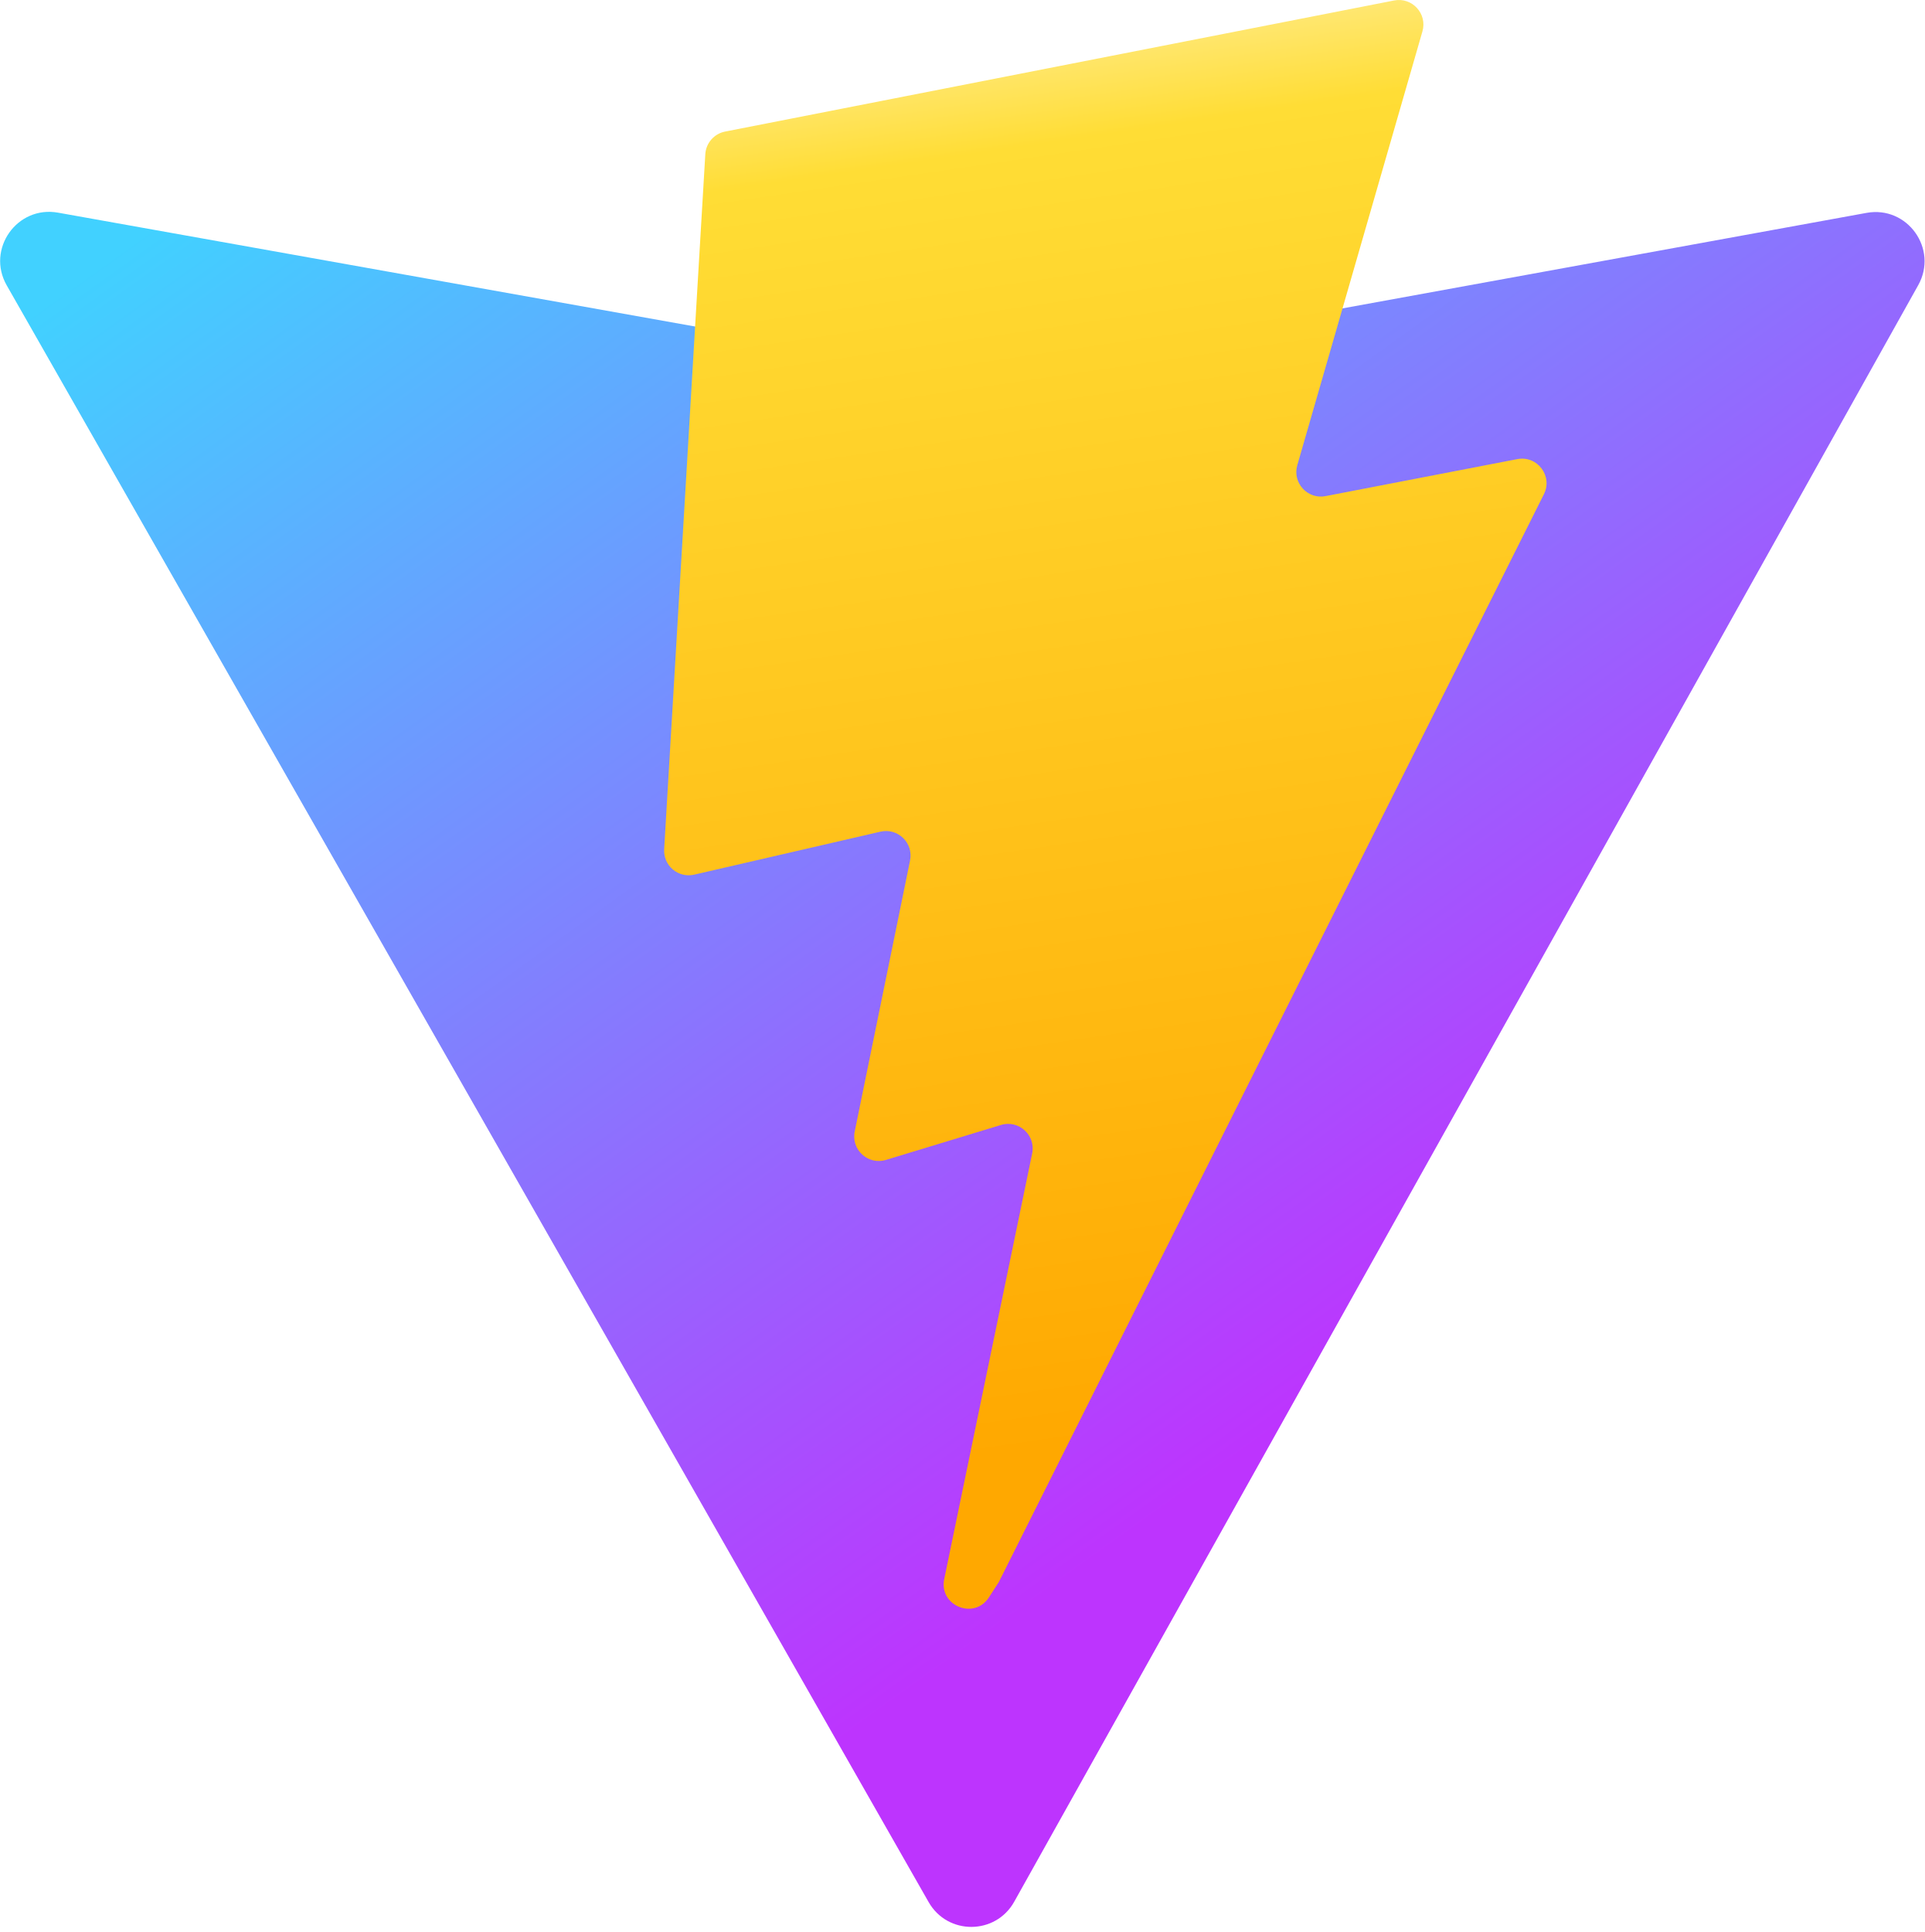
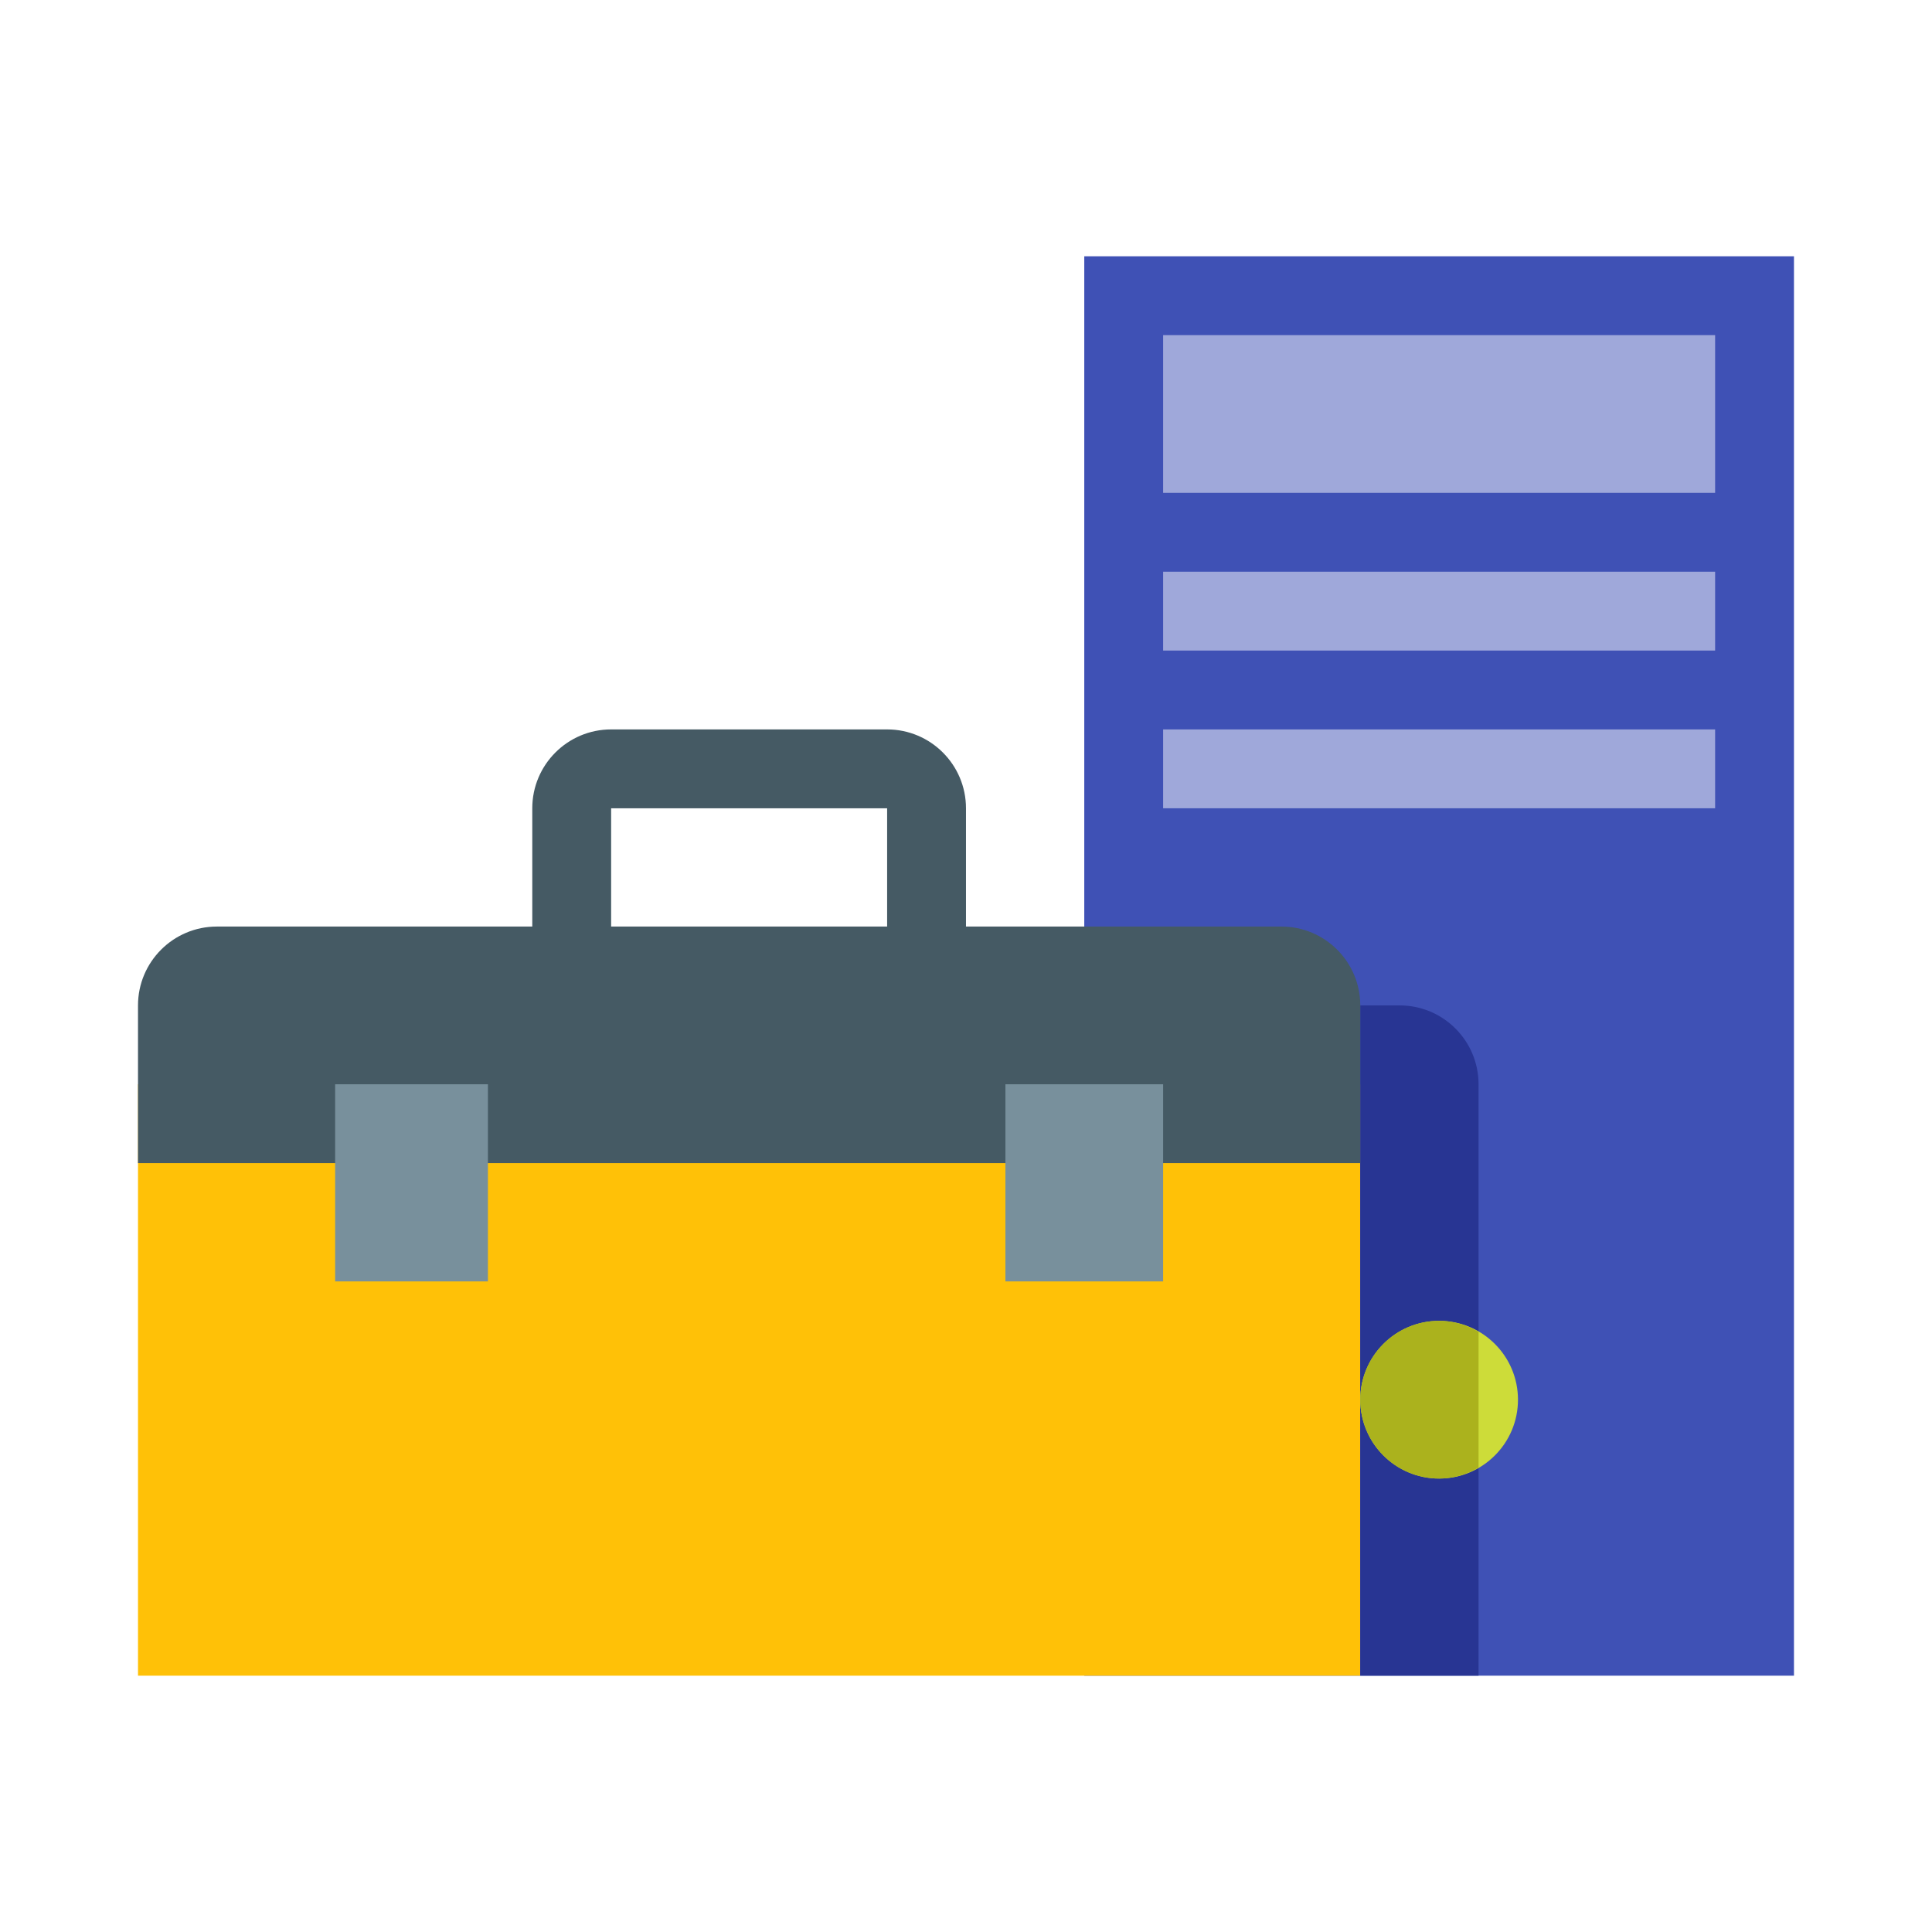
- <svg xmlns="http://www.w3.org/2000/svg" aria-hidden="true" role="img" class="iconify iconify--logos" width="31.88" height="32" preserveAspectRatio="xMidYMid meet" viewBox="0 0 256 257">
-   <defs>
-     <linearGradient id="IconifyId1813088fe1fbc01fb466" x1="-.828%" x2="57.636%" y1="7.652%" y2="78.411%">
-       <stop offset="0%" stop-color="#41D1FF" />
-       <stop offset="100%" stop-color="#BD34FE" />
-     </linearGradient>
-     <linearGradient id="IconifyId1813088fe1fbc01fb467" x1="43.376%" x2="50.316%" y1="2.242%" y2="89.03%">
-       <stop offset="0%" stop-color="#FFEA83" />
-       <stop offset="8.333%" stop-color="#FFDD35" />
-       <stop offset="100%" stop-color="#FFA800" />
-     </linearGradient>
-   </defs>
-   <path fill="url(#IconifyId1813088fe1fbc01fb466)" d="M255.153 37.938L134.897 252.976c-2.483 4.44-8.862 4.466-11.382.048L.875 37.958c-2.746-4.814 1.371-10.646 6.827-9.67l120.385 21.517a6.537 6.537 0 0 0 2.322-.004l117.867-21.483c5.438-.991 9.574 4.796 6.877 9.62Z" />
-   <path fill="url(#IconifyId1813088fe1fbc01fb467)" d="M185.432.063L96.44 17.501a3.268 3.268 0 0 0-2.634 3.014l-5.474 92.456a3.268 3.268 0 0 0 3.997 3.378l24.777-5.718c2.318-.535 4.413 1.507 3.936 3.838l-7.361 36.047c-.495 2.426 1.782 4.5 4.151 3.78l15.304-4.649c2.372-.72 4.652 1.36 4.15 3.788l-11.698 56.621c-.732 3.542 3.979 5.473 5.943 2.437l1.313-2.028l72.516-144.72c1.215-2.423-.88-5.186-3.54-4.672l-25.505 4.922c-2.396.462-4.435-1.77-3.759-4.114l16.646-57.705c.677-2.35-1.37-4.583-3.769-4.113Z" />
+ <svg xmlns="http://www.w3.org/2000/svg" width="800px" height="800px" viewBox="0 0 14 14" role="img" focusable="false" aria-hidden="true">
+   <g transform="translate(.142857 .142857) scale(.28571)">
+     <path fill="#3f51b5" d="M27 6h18v36H27z" />
+     <path fill="#ffc107" d="M3 27h31v15H3z" />
+     <path fill="#283593" d="M35 25h-1v17h3V27c0-1.104-.896-2-2-2z" />
+     <path fill="#9fa8da" d="M29 8h14v4H29zm0 6h14v2H29zm0 4h14v2H29z" />
+     <circle cx="36" cy="35" r="2" fill="#cddc39" />
+     <g fill="#455a64">
+       <path d="M15 24v-4h7v4h2v-4c0-1.104-.896-2-2-2h-7c-1.104 0-2 .896-2 2v4h2z" />
+       <path d="M34 29v-4c0-1.104-.896-2-2-2H5c-1.104 0-2 .896-2 2v4h31z" />
+     </g>
+     <path fill="#78909c" d="M25 27h4v5h-4zM8 27h3.875v5H8z" />
+     <path fill="#abb21d" d="M37 33.277c-.295-.172-.634-.277-1-.277-1.104 0-2 .896-2 2s.896 2 2 2c.366 0 .705-.105 1-.277v-3.446z" />
+   </g>
</svg>
